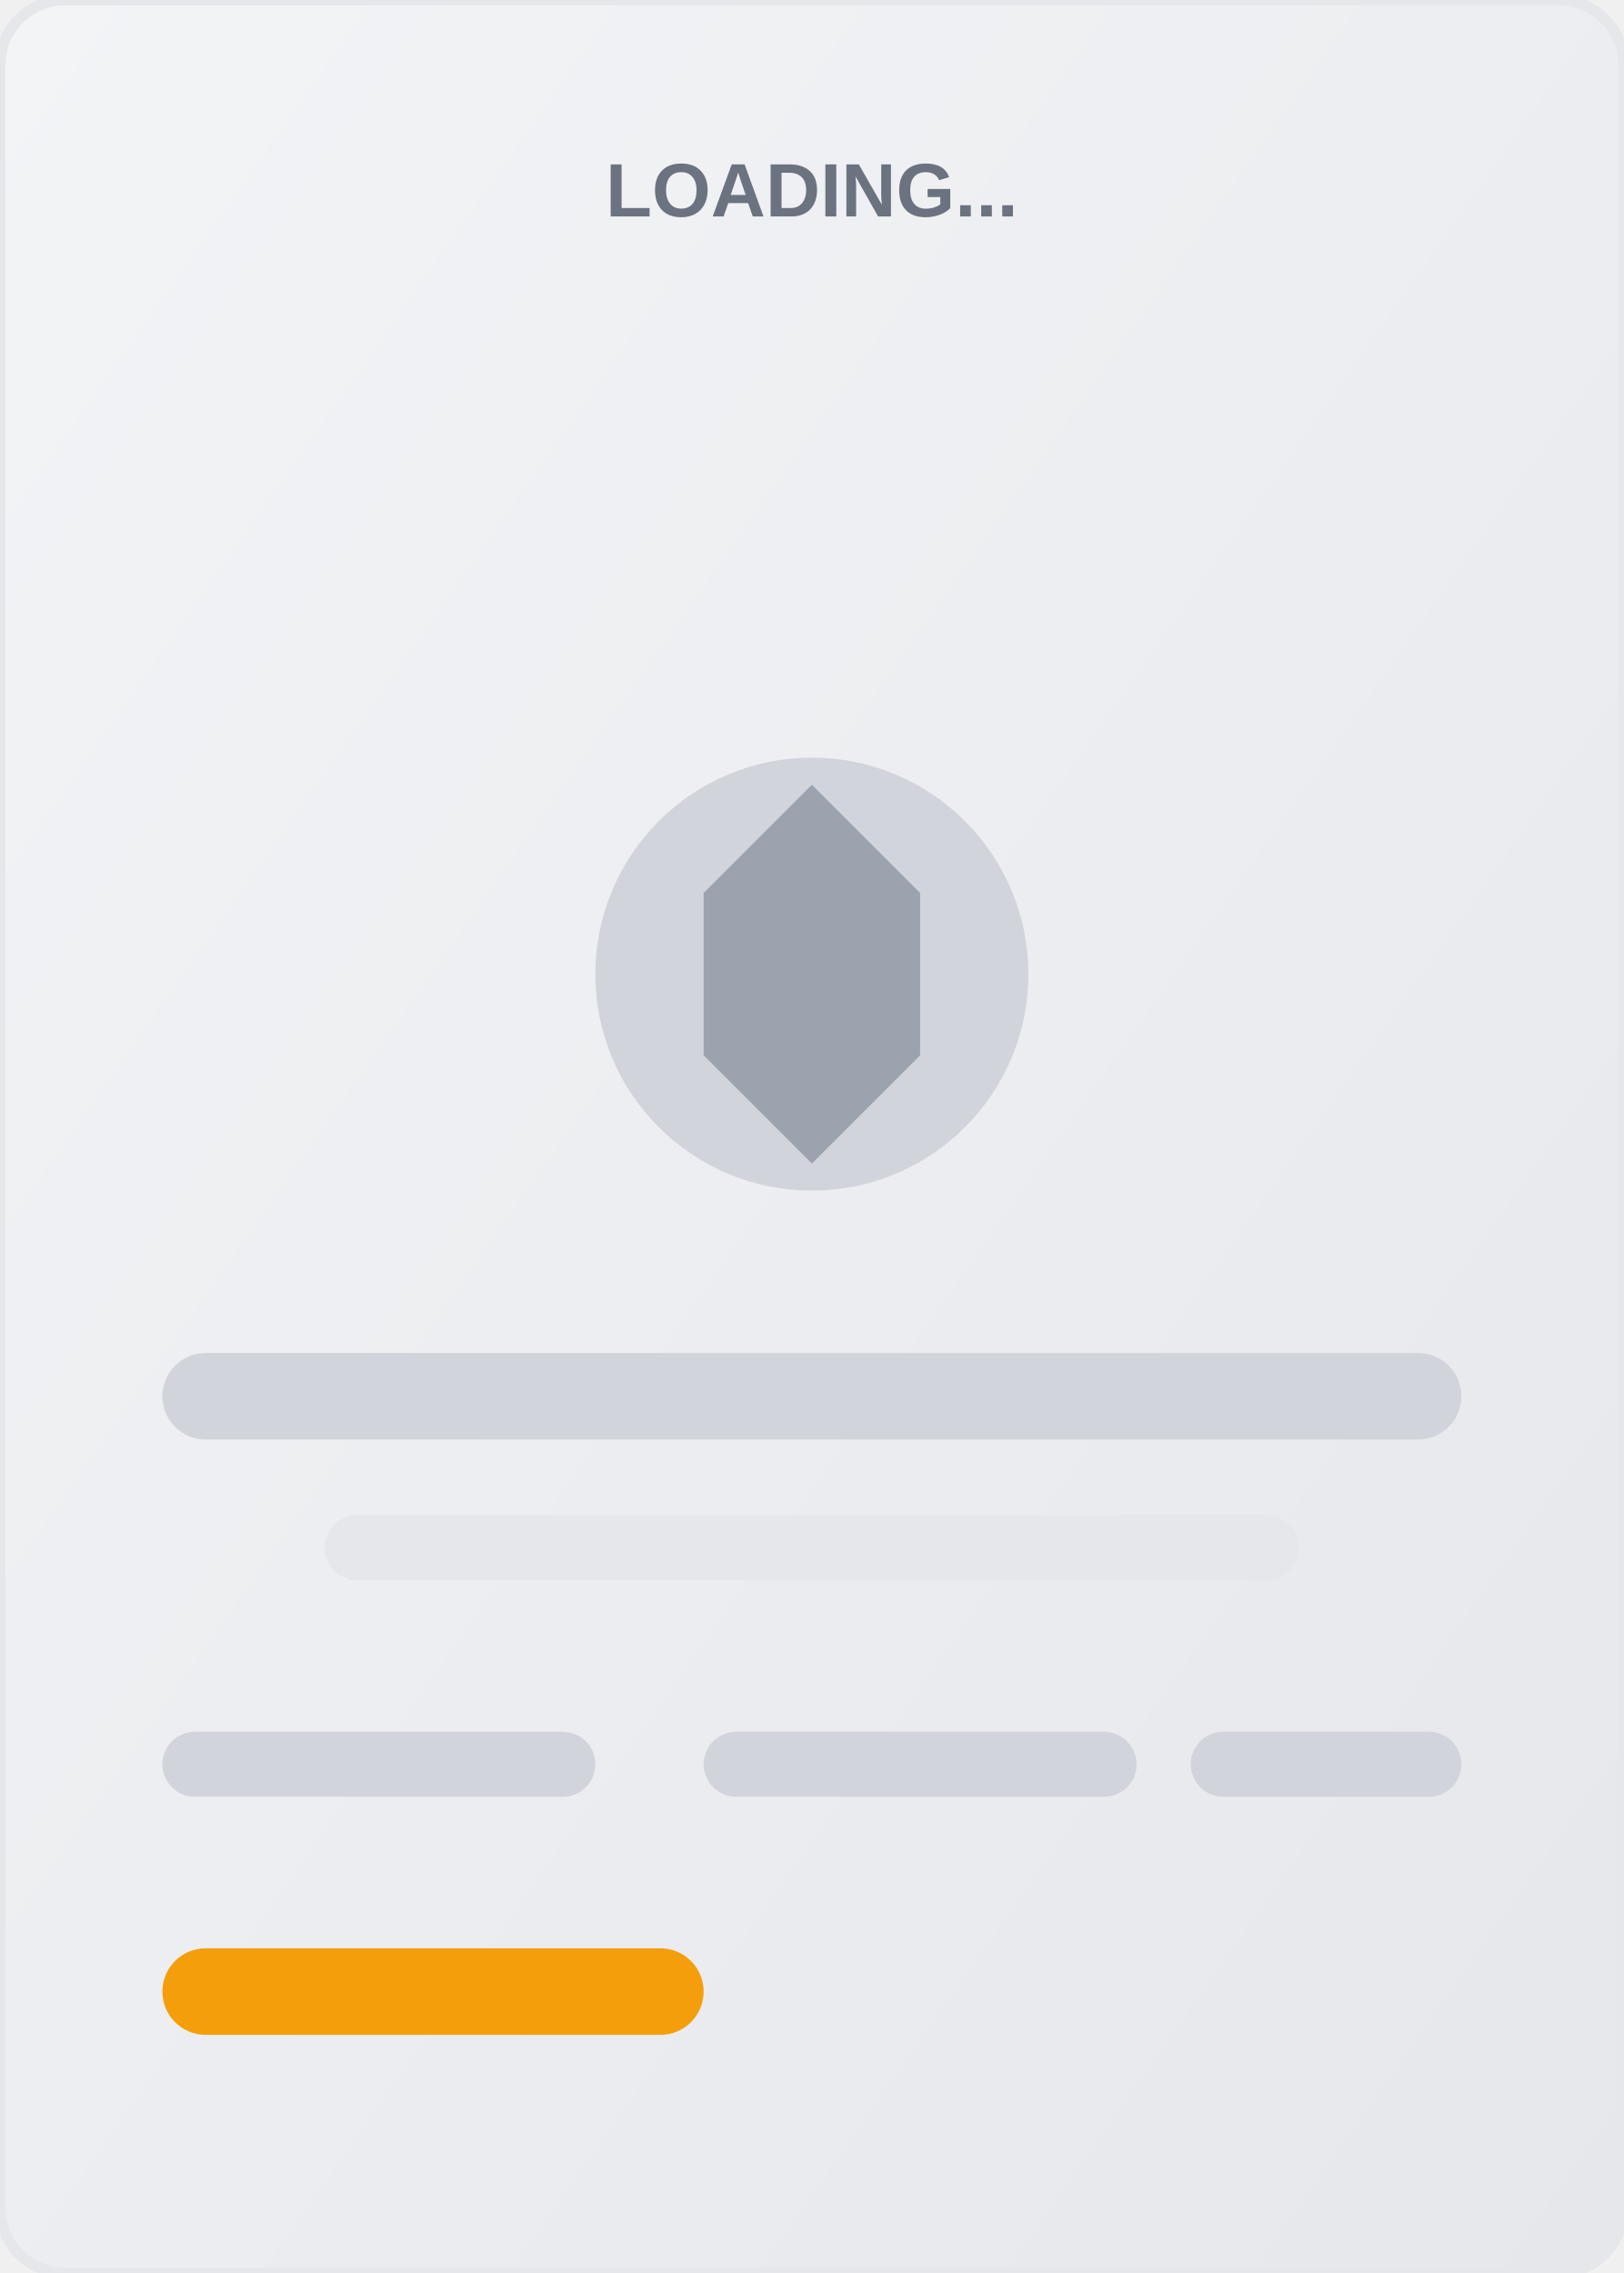
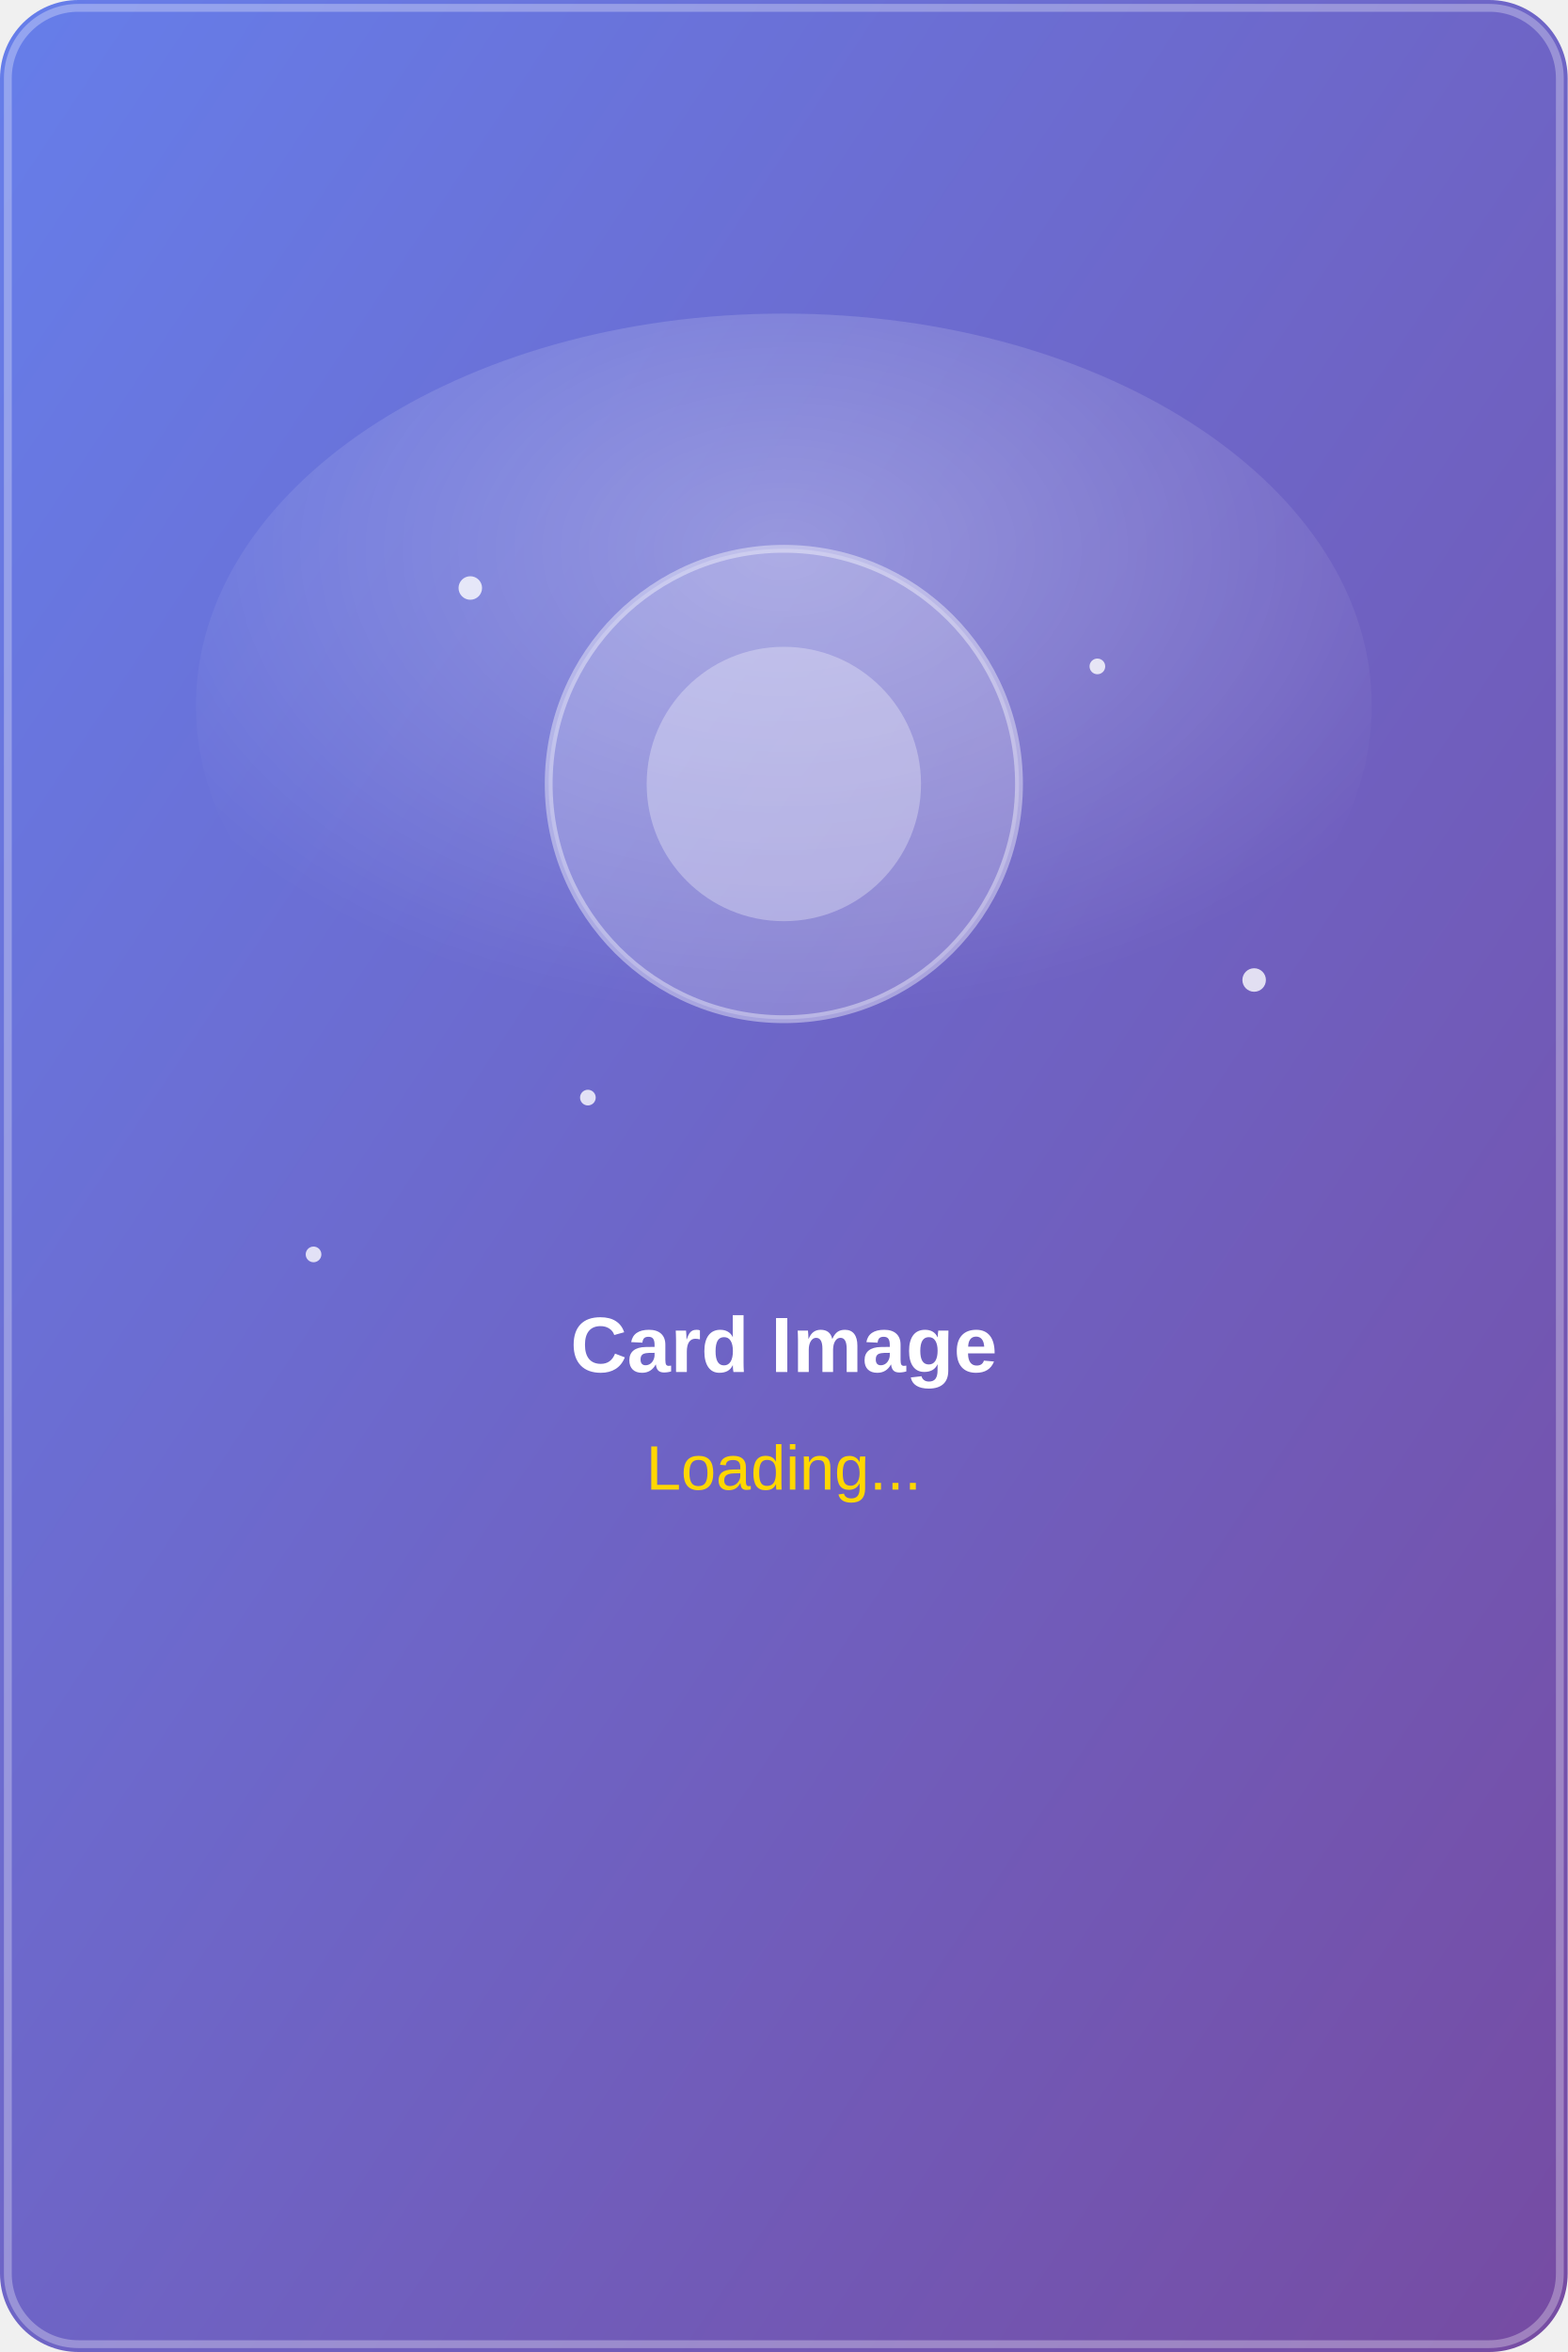
- <svg xmlns="http://www.w3.org/2000/svg" width="300" height="420" viewBox="0 0 300 420" fill="none">
-   <rect width="300" height="420" rx="12" fill="url(#gradient)" stroke="#E5E7EB" stroke-width="2" />
+ <svg xmlns="http://www.w3.org/2000/svg" width="400" height="600">
  <defs>
-     <linearGradient id="gradient" x1="0%" y1="0%" x2="100%" y2="100%">
-       <stop offset="0%" style="stop-color:#F3F4F6;stop-opacity:1" />
-       <stop offset="100%" style="stop-color:#E5E7EB;stop-opacity:1" />
+     <linearGradient id="cardBg" x1="0%" y1="0%" x2="100%" y2="100%">
+       <stop offset="0%" style="stop-color:#667eea" />
+       <stop offset="100%" style="stop-color:#764ba2" />
    </linearGradient>
+     <radialGradient id="glow" cx="50%" cy="30%" r="60%">
+       <stop offset="0%" style="stop-color:rgba(255,255,255,0.3)" />
+       <stop offset="100%" style="stop-color:rgba(255,255,255,0)" />
+     </radialGradient>
  </defs>
-   <circle cx="150" cy="180" r="40" fill="#D1D5DB" />
-   <path d="M130 165 L150 145 L170 165 L170 195 L150 215 L130 195 Z" fill="#9CA3AF" />
-   <rect x="30" y="250" width="240" height="16" rx="8" fill="#D1D5DB" />
-   <rect x="60" y="280" width="180" height="12" rx="6" fill="#E5E7EB" />
-   <rect x="30" y="320" width="80" height="12" rx="6" fill="#D1D5DB" />
-   <rect x="130" y="320" width="80" height="12" rx="6" fill="#D1D5DB" />
-   <rect x="220" y="320" width="50" height="12" rx="6" fill="#D1D5DB" />
-   <rect x="30" y="360" width="100" height="16" rx="8" fill="#F59E0B" />
-   <text x="150" y="40" text-anchor="middle" fill="#6B7280" font-family="Arial, sans-serif" font-size="14" font-weight="bold">LOADING...</text>
+   <rect width="100%" height="100%" fill="url(#cardBg)" rx="20" />
+   <ellipse cx="200" cy="180" rx="150" ry="100" fill="url(#glow)" />
+   <circle cx="200" cy="200" r="60" fill="rgba(255,255,255,0.2)" stroke="rgba(255,255,255,0.4)" stroke-width="2" />
+   <circle cx="200" cy="200" r="35" fill="rgba(255,255,255,0.3)" />
+   <g fill="rgba(255,255,255,0.8)">
+     <circle cx="120" cy="150" r="3" />
+     <circle cx="280" cy="170" r="2" />
+     <circle cx="150" cy="280" r="2" />
+     <circle cx="320" cy="250" r="3" />
+     <circle cx="80" cy="320" r="2" />
+   </g>
+   <text x="200" y="350" text-anchor="middle" fill="white" font-size="20" font-family="Arial, sans-serif" font-weight="bold">Card Image</text>
+   <text x="200" y="380" text-anchor="middle" fill="#ffd700" font-size="16" font-family="Arial, sans-serif">Loading...</text>
+   <rect width="396" height="596" x="2" y="2" fill="none" stroke="rgba(255,255,255,0.3)" stroke-width="2" rx="18" />
</svg>
